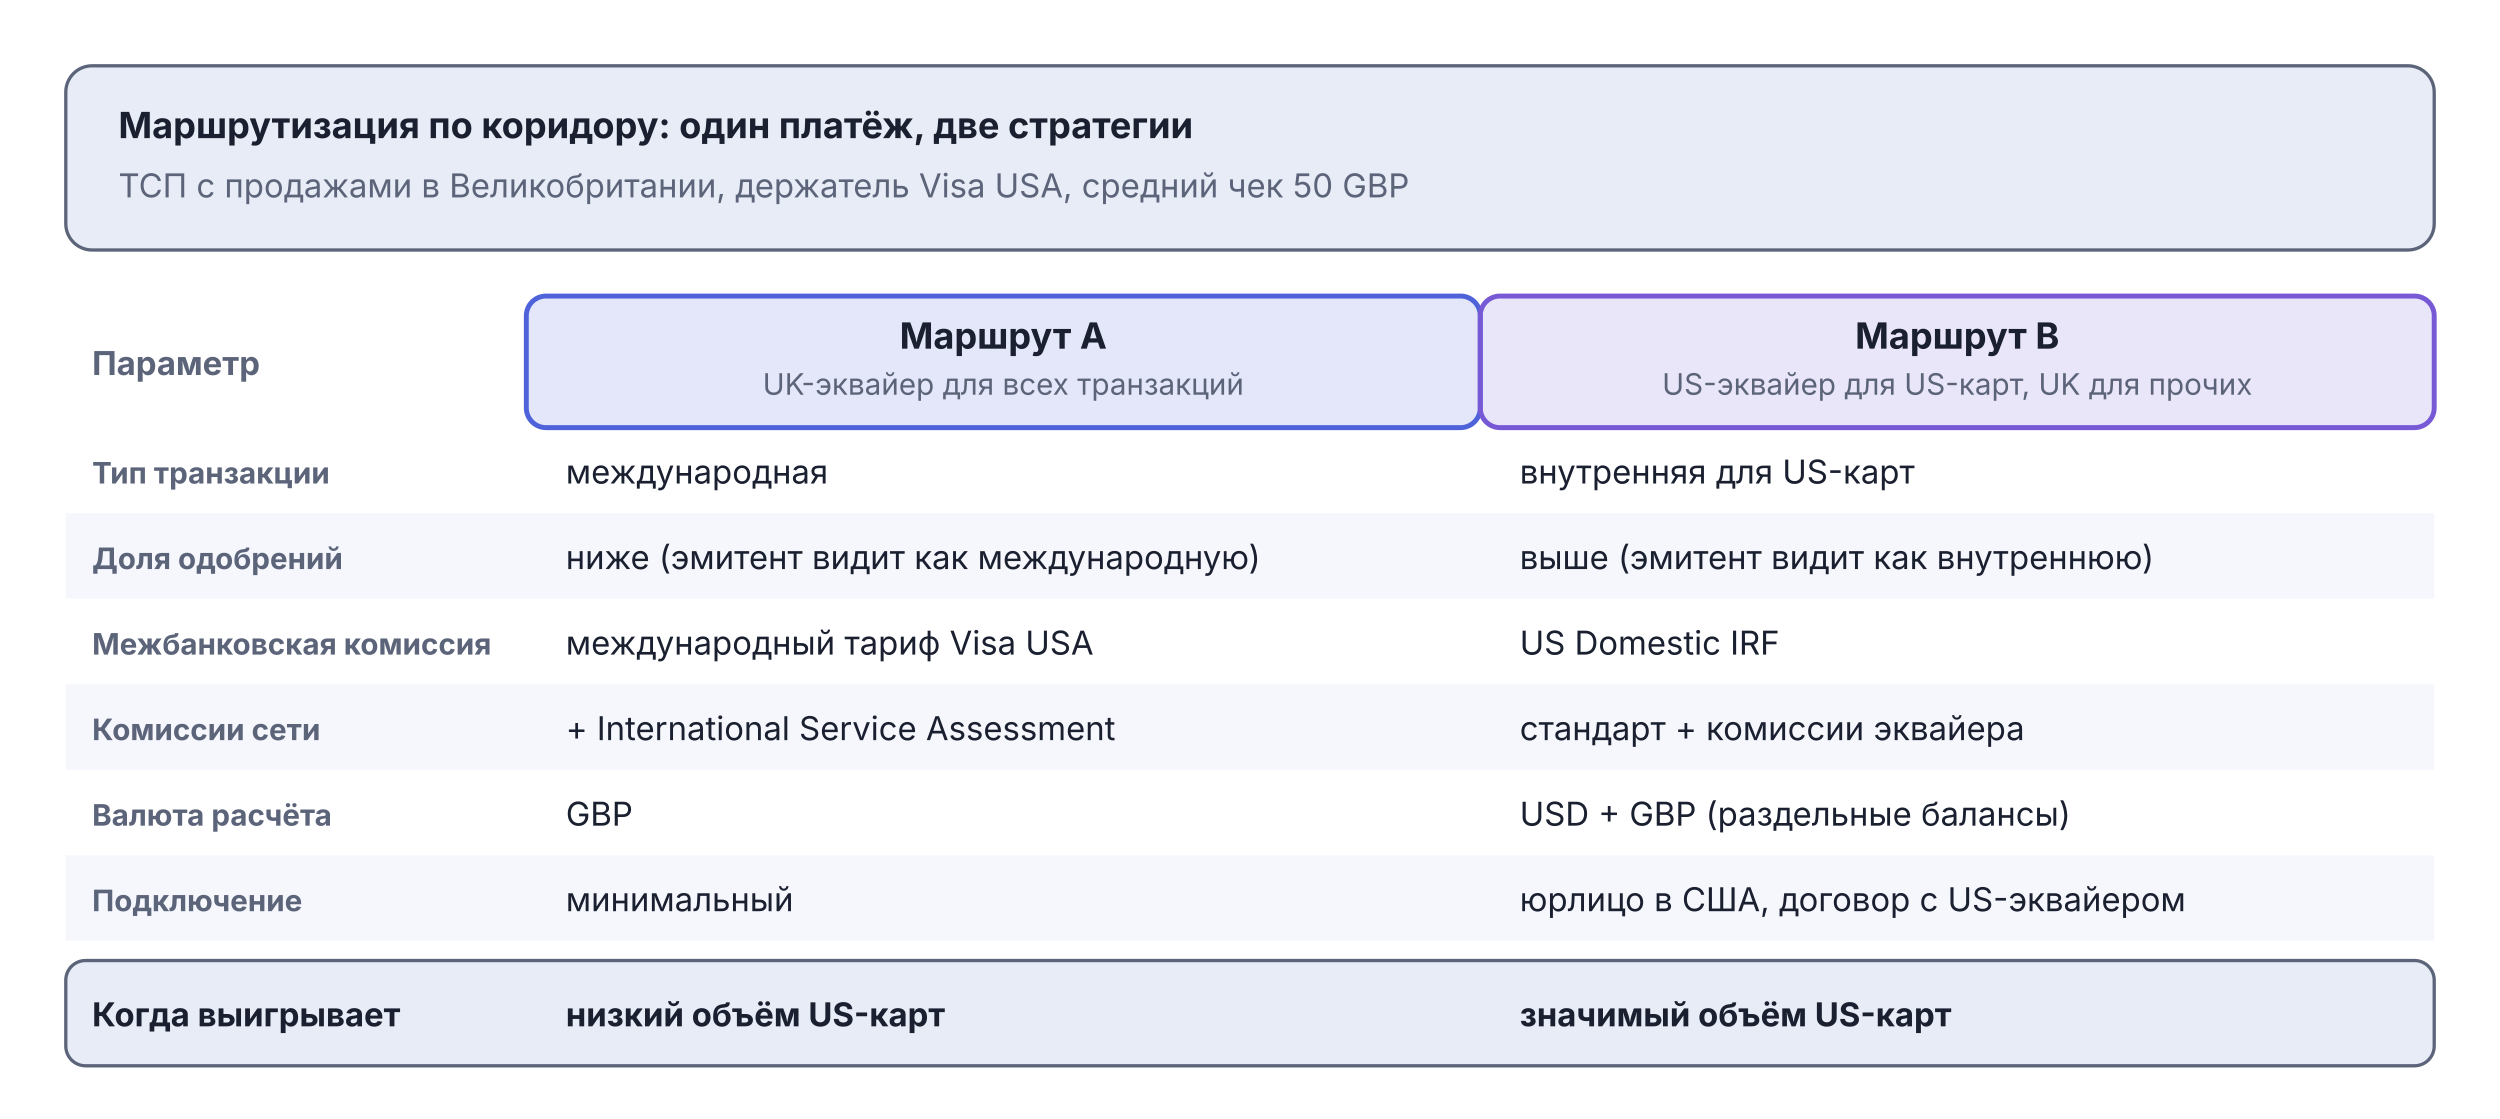
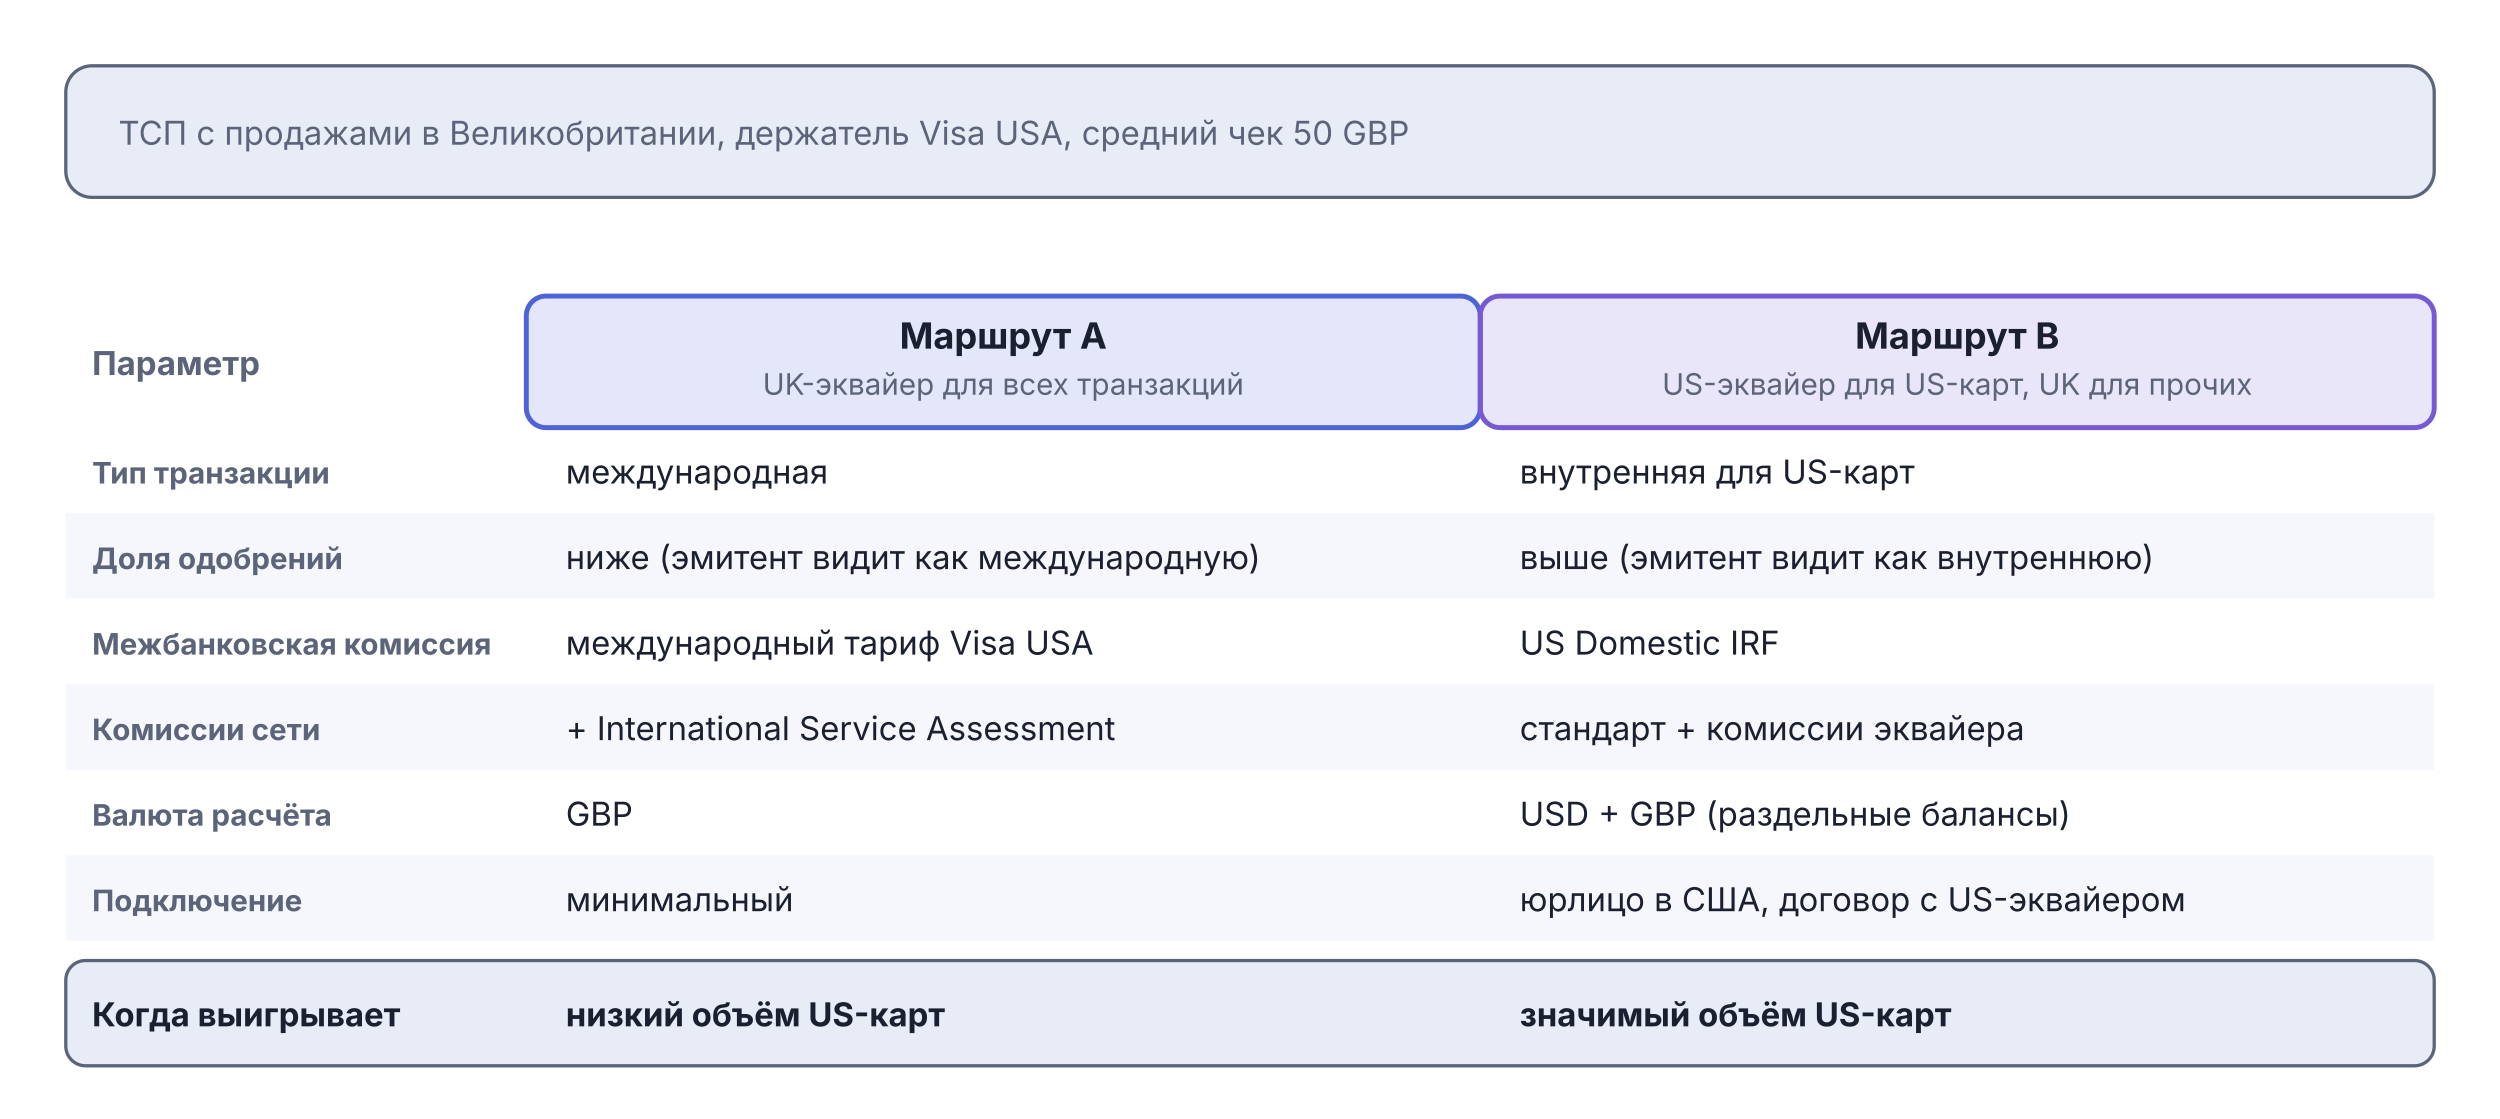
<svg xmlns="http://www.w3.org/2000/svg" viewBox="0 0 760 340" width="760" height="340">
-   <rect x="20" y="20" width="720" height="56" rx="8" fill="#E8ECF7" stroke="#5C647A" stroke-width="1" />
-   <text x="36" y="42" text-anchor="start" font-family="Inter, -apple-system, BlinkMacSystemFont, 'Helvetica Neue', Arial, sans-serif" font-size="11" font-weight="bold" fill="#1A2030">Маршрутизация по коридору: один платёж, две стратегии</text>
-   <text x="36" y="60" text-anchor="start" font-family="Inter, -apple-system, BlinkMacSystemFont, 'Helvetica Neue', Arial, sans-serif" font-size="10" font-weight="normal" fill="#5C647A">ТСП с продажами в Великобритании, держатель Visa USA, средний чек 50 GBP</text>
+   <rect x="20" y="20" width="720" height="40" rx="8" fill="#E8ECF7" stroke="#5C647A" stroke-width="1" />
+   <text x="36" y="44" text-anchor="start" font-family="Inter, -apple-system, BlinkMacSystemFont, 'Helvetica Neue', Arial, sans-serif" font-size="10" font-weight="normal" fill="#5C647A">ТСП с продажами в Великобритании, держатель Visa USA, средний чек 50 GBP</text>
  <text x="28" y="114" text-anchor="start" font-family="Inter, -apple-system, BlinkMacSystemFont, 'Helvetica Neue', Arial, sans-serif" font-size="10" font-weight="bold" fill="#5C647A">Параметр</text>
  <rect x="160" y="90" width="290" height="40" rx="6" fill="#4E63D9" fill-opacity="0.15" stroke="#4E63D9" stroke-width="1.5" />
  <text x="305.0" y="106" text-anchor="middle" font-family="Inter, -apple-system, BlinkMacSystemFont, 'Helvetica Neue', Arial, sans-serif" font-size="11" font-weight="bold" fill="#1A2030">Маршрут A</text>
  <text x="305.0" y="120" text-anchor="middle" font-family="Inter, -apple-system, BlinkMacSystemFont, 'Helvetica Neue', Arial, sans-serif" font-size="9" font-weight="normal" fill="#5C647A">UK-эквайер для всех транзакций</text>
  <rect x="450" y="90" width="290" height="40" rx="6" fill="#7759D6" fill-opacity="0.15" stroke="#7759D6" stroke-width="1.5" />
  <text x="595.0" y="106" text-anchor="middle" font-family="Inter, -apple-system, BlinkMacSystemFont, 'Helvetica Neue', Arial, sans-serif" font-size="11" font-weight="bold" fill="#1A2030">Маршрут B</text>
  <text x="595.0" y="120" text-anchor="middle" font-family="Inter, -apple-system, BlinkMacSystemFont, 'Helvetica Neue', Arial, sans-serif" font-size="9" font-weight="normal" fill="#5C647A">US-эквайер для US-карт, UK для прочих</text>
  <text x="28" y="147" text-anchor="start" font-family="Inter, -apple-system, BlinkMacSystemFont, 'Helvetica Neue', Arial, sans-serif" font-size="9" font-weight="bold" fill="#5C647A">Тип транзакции</text>
  <text x="172" y="147" text-anchor="start" font-family="Inter, -apple-system, BlinkMacSystemFont, 'Helvetica Neue', Arial, sans-serif" font-size="10" font-weight="normal" fill="#1A2030">международная</text>
  <text x="462" y="147" text-anchor="start" font-family="Inter, -apple-system, BlinkMacSystemFont, 'Helvetica Neue', Arial, sans-serif" font-size="10" font-weight="normal" fill="#1A2030">внутренняя для US-карт</text>
  <rect x="20" y="156" width="720" height="26" fill="#F5F7FD" />
  <text x="28" y="173" text-anchor="start" font-family="Inter, -apple-system, BlinkMacSystemFont, 'Helvetica Neue', Arial, sans-serif" font-size="9" font-weight="bold" fill="#5C647A">Доля одобрений</text>
  <text x="172" y="173" text-anchor="start" font-family="Inter, -apple-system, BlinkMacSystemFont, 'Helvetica Neue', Arial, sans-serif" font-size="10" font-weight="normal" fill="#1A2030">ниже (эмитент видит как международную)</text>
  <text x="462" y="173" text-anchor="start" font-family="Inter, -apple-system, BlinkMacSystemFont, 'Helvetica Neue', Arial, sans-serif" font-size="10" font-weight="normal" fill="#1A2030">выше (эмитент видит как внутреннюю)</text>
  <text x="28" y="199" text-anchor="start" font-family="Inter, -apple-system, BlinkMacSystemFont, 'Helvetica Neue', Arial, sans-serif" font-size="9" font-weight="bold" fill="#5C647A">Межбанковская комиссия</text>
  <text x="172" y="199" text-anchor="start" font-family="Inter, -apple-system, BlinkMacSystemFont, 'Helvetica Neue', Arial, sans-serif" font-size="10" font-weight="normal" fill="#1A2030">международный тариф Visa USA</text>
  <text x="462" y="199" text-anchor="start" font-family="Inter, -apple-system, BlinkMacSystemFont, 'Helvetica Neue', Arial, sans-serif" font-size="10" font-weight="normal" fill="#1A2030">US Domestic IRF</text>
  <rect x="20" y="208" width="720" height="26" fill="#F5F7FD" />
  <text x="28" y="225" text-anchor="start" font-family="Inter, -apple-system, BlinkMacSystemFont, 'Helvetica Neue', Arial, sans-serif" font-size="9" font-weight="bold" fill="#5C647A">Комиссии сети</text>
  <text x="172" y="225" text-anchor="start" font-family="Inter, -apple-system, BlinkMacSystemFont, 'Helvetica Neue', Arial, sans-serif" font-size="10" font-weight="normal" fill="#1A2030">+ International Service Assessment</text>
  <text x="462" y="225" text-anchor="start" font-family="Inter, -apple-system, BlinkMacSystemFont, 'Helvetica Neue', Arial, sans-serif" font-size="10" font-weight="normal" fill="#1A2030">стандарт + комиссии эквайера</text>
  <text x="28" y="251" text-anchor="start" font-family="Inter, -apple-system, BlinkMacSystemFont, 'Helvetica Neue', Arial, sans-serif" font-size="9" font-weight="bold" fill="#5C647A">Валюта расчёта</text>
  <text x="172" y="251" text-anchor="start" font-family="Inter, -apple-system, BlinkMacSystemFont, 'Helvetica Neue', Arial, sans-serif" font-size="10" font-weight="normal" fill="#1A2030">GBP</text>
  <text x="462" y="251" text-anchor="start" font-family="Inter, -apple-system, BlinkMacSystemFont, 'Helvetica Neue', Arial, sans-serif" font-size="10" font-weight="normal" fill="#1A2030">USD + GBP (раздельные балансы)</text>
  <rect x="20" y="260" width="720" height="26" fill="#F5F7FD" />
  <text x="28" y="277" text-anchor="start" font-family="Inter, -apple-system, BlinkMacSystemFont, 'Helvetica Neue', Arial, sans-serif" font-size="9" font-weight="bold" fill="#5C647A">Подключение</text>
  <text x="172" y="277" text-anchor="start" font-family="Inter, -apple-system, BlinkMacSystemFont, 'Helvetica Neue', Arial, sans-serif" font-size="10" font-weight="normal" fill="#1A2030">минимальный</text>
  <text x="462" y="277" text-anchor="start" font-family="Inter, -apple-system, BlinkMacSystemFont, 'Helvetica Neue', Arial, sans-serif" font-size="10" font-weight="normal" fill="#1A2030">юрлицо в США, договор с US-эквайером</text>
  <rect x="20" y="292" width="720" height="32" rx="6" fill="#E8ECF7" stroke="#5C647A" stroke-width="1" />
  <text x="28" y="312" text-anchor="start" font-family="Inter, -apple-system, BlinkMacSystemFont, 'Helvetica Neue', Arial, sans-serif" font-size="10" font-weight="bold" fill="#1A2030">Когда выигрывает</text>
  <text x="172" y="312" text-anchor="start" font-family="Inter, -apple-system, BlinkMacSystemFont, 'Helvetica Neue', Arial, sans-serif" font-size="10" font-weight="bold" fill="#1A2030">низкий объём US-карт</text>
  <text x="462" y="312" text-anchor="start" font-family="Inter, -apple-system, BlinkMacSystemFont, 'Helvetica Neue', Arial, sans-serif" font-size="10" font-weight="bold" fill="#1A2030">значимый объём US-карт</text>
</svg>
